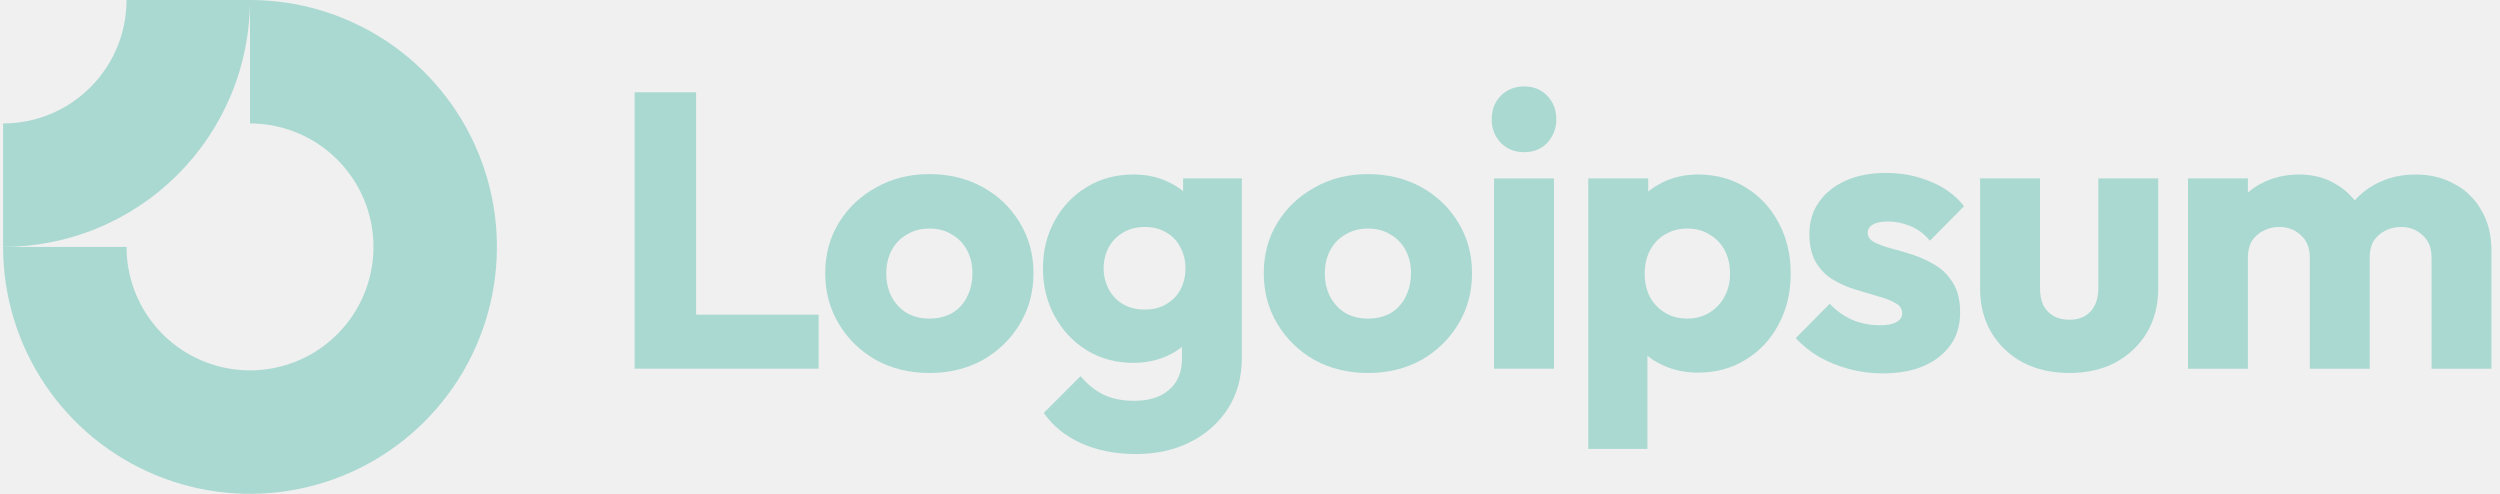
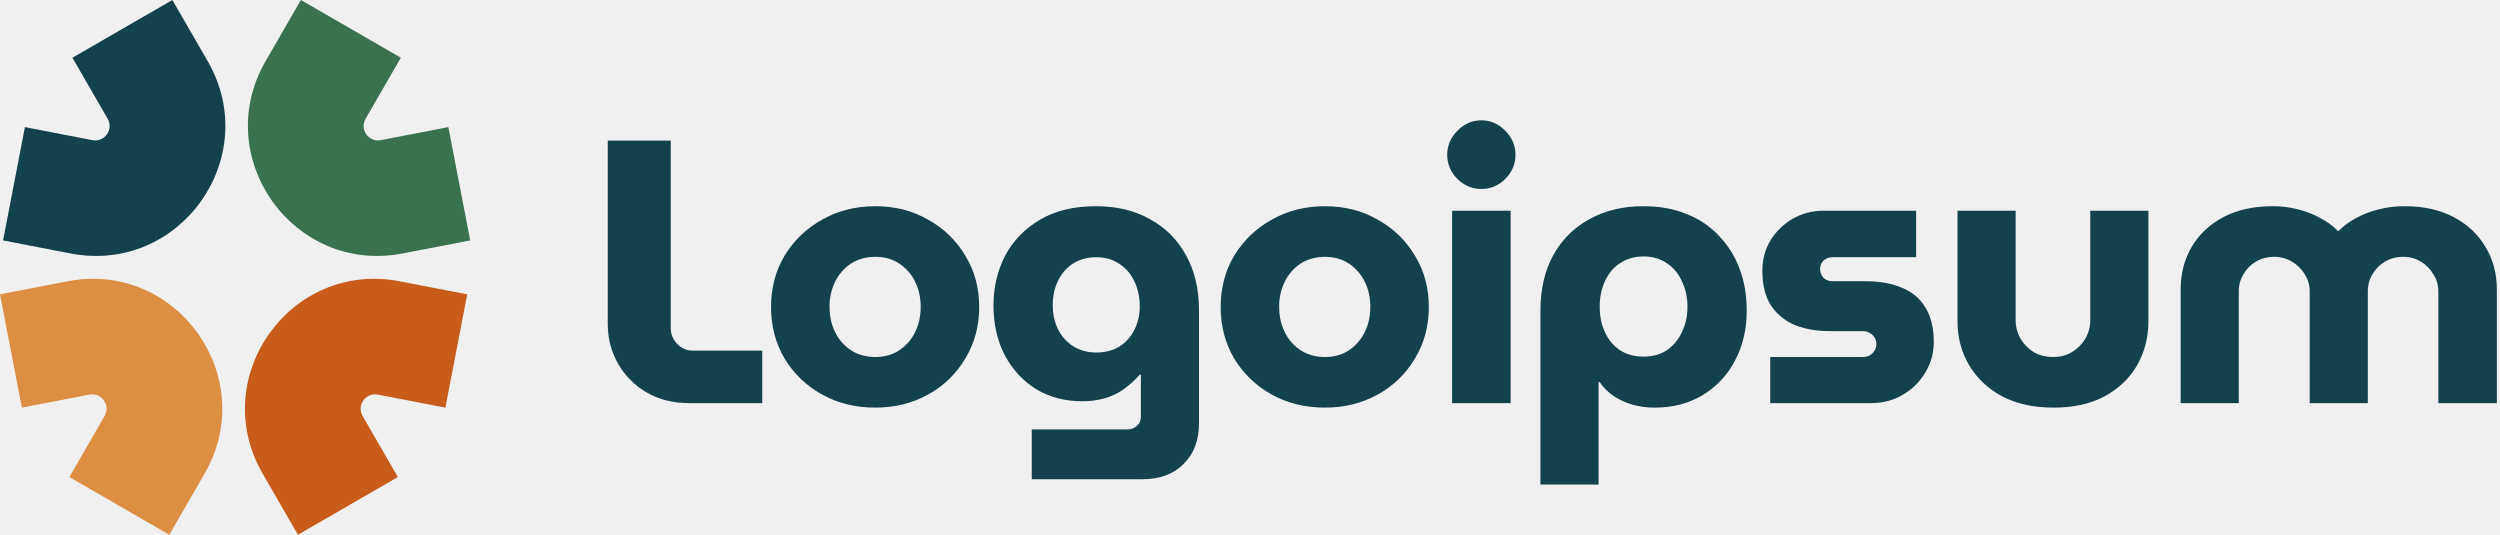
- <svg xmlns="http://www.w3.org/2000/svg" width="81" height="16" viewBox="0 0 81 16" fill="none">
-   <g clip-path="url(#clip0_4031_2044)">
-     <path fill-rule="evenodd" clip-rule="evenodd" d="M10.322 4.674C9.665 4.235 8.891 4 8.1 4V0C9.682 0 11.229 0.469 12.545 1.348C13.86 2.227 14.886 3.477 15.491 4.939C16.097 6.4 16.255 8.009 15.946 9.561C15.638 11.113 14.876 12.538 13.757 13.657C12.638 14.776 11.213 15.538 9.661 15.846C8.109 16.155 6.5 15.996 5.039 15.391C3.577 14.786 2.327 13.76 1.448 12.445C0.569 11.129 0.1 9.582 0.1 8H4.1C4.1 8.791 4.335 9.564 4.774 10.222C5.214 10.88 5.838 11.393 6.569 11.695C7.3 11.998 8.104 12.078 8.88 11.923C9.656 11.769 10.369 11.388 10.928 10.828C11.488 10.269 11.869 9.556 12.023 8.78C12.178 8.004 12.098 7.2 11.796 6.469C11.493 5.738 10.98 5.114 10.322 4.674Z" fill="#AAD9D1" />
-     <path fill-rule="evenodd" clip-rule="evenodd" d="M4.1 2.11397e-06C4.1 0.525 3.997 1.045 3.796 1.531C3.595 2.016 3.3 2.457 2.928 2.828C2.557 3.2 2.116 3.494 1.631 3.696C1.145 3.897 0.625 4 0.1 4L0.1 8C1.151 8 2.191 7.793 3.162 7.391C4.132 6.989 5.014 6.4 5.757 5.657C6.5 4.914 7.089 4.032 7.491 3.061C7.893 2.091 8.1 1.051 8.1 0L4.1 2.11397e-06Z" fill="#AAD9D1" />
-     <path d="M50.348 5.781H48.407V11.946H50.348V5.781Z" fill="#AAD9D1" />
-     <path d="M48.623 4.627C48.826 4.83 49.079 4.931 49.384 4.931C49.688 4.931 49.938 4.83 50.132 4.627C50.327 4.415 50.424 4.162 50.424 3.866C50.424 3.561 50.327 3.307 50.132 3.104C49.938 2.901 49.688 2.8 49.384 2.8C49.079 2.8 48.826 2.901 48.623 3.104C48.428 3.307 48.331 3.561 48.331 3.866C48.331 4.162 48.428 4.415 48.623 4.627Z" fill="#AAD9D1" />
-     <path d="M20.562 11.946V2.99H22.554V10.195H26.524V11.946H20.562Z" fill="#AAD9D1" />
-     <path fill-rule="evenodd" clip-rule="evenodd" d="M30.111 12.085C29.477 12.085 28.902 11.946 28.386 11.667C27.878 11.379 27.477 10.99 27.181 10.5C26.885 10.009 26.737 9.46 26.737 8.851C26.737 8.242 26.885 7.696 27.181 7.214C27.477 6.732 27.878 6.352 28.386 6.073C28.893 5.785 29.468 5.641 30.111 5.641C30.754 5.641 31.329 5.781 31.836 6.06C32.344 6.339 32.745 6.724 33.041 7.214C33.337 7.696 33.485 8.242 33.485 8.851C33.485 9.46 33.337 10.009 33.041 10.5C32.745 10.99 32.344 11.379 31.836 11.667C31.329 11.946 30.754 12.085 30.111 12.085ZM30.111 10.322C30.39 10.322 30.635 10.263 30.847 10.145C31.058 10.018 31.219 9.844 31.329 9.625C31.447 9.396 31.506 9.138 31.506 8.851C31.506 8.563 31.447 8.314 31.329 8.102C31.21 7.882 31.046 7.713 30.834 7.595C30.631 7.468 30.39 7.405 30.111 7.405C29.84 7.405 29.599 7.468 29.388 7.595C29.177 7.713 29.012 7.882 28.893 8.102C28.775 8.322 28.716 8.576 28.716 8.863C28.716 9.143 28.775 9.396 28.893 9.625C29.012 9.844 29.177 10.018 29.388 10.145C29.599 10.263 29.84 10.322 30.111 10.322Z" fill="#AAD9D1" />
-     <path fill-rule="evenodd" clip-rule="evenodd" d="M35.022 14.356C35.538 14.593 36.134 14.711 36.811 14.711C37.471 14.711 38.058 14.58 38.574 14.318C39.09 14.056 39.496 13.692 39.792 13.227C40.088 12.762 40.236 12.212 40.236 11.578V5.781H38.333V6.195C38.192 6.076 38.031 5.976 37.851 5.895C37.521 5.734 37.145 5.654 36.722 5.654C36.156 5.654 35.652 5.789 35.213 6.06C34.773 6.322 34.426 6.686 34.172 7.151C33.919 7.608 33.792 8.123 33.792 8.699C33.792 9.265 33.919 9.781 34.172 10.246C34.426 10.711 34.773 11.079 35.213 11.35C35.652 11.62 36.156 11.756 36.722 11.756C37.136 11.756 37.513 11.675 37.851 11.515C38.015 11.437 38.163 11.345 38.295 11.239V11.629C38.295 12.06 38.156 12.394 37.876 12.631C37.606 12.868 37.23 12.986 36.748 12.986C36.358 12.986 36.024 12.918 35.745 12.783C35.475 12.648 35.23 12.449 35.01 12.187L33.817 13.379C34.113 13.802 34.515 14.128 35.022 14.356ZM37.788 9.853C37.593 9.971 37.361 10.03 37.09 10.03C36.819 10.03 36.583 9.971 36.38 9.853C36.185 9.734 36.033 9.574 35.923 9.371C35.813 9.159 35.758 8.935 35.758 8.699C35.758 8.445 35.813 8.217 35.923 8.014C36.033 7.811 36.189 7.65 36.392 7.532C36.595 7.413 36.828 7.354 37.09 7.354C37.361 7.354 37.593 7.413 37.788 7.532C37.991 7.65 38.143 7.811 38.244 8.014C38.354 8.217 38.409 8.445 38.409 8.699C38.409 8.952 38.354 9.181 38.244 9.384C38.143 9.578 37.991 9.734 37.788 9.853Z" fill="#AAD9D1" />
-     <path fill-rule="evenodd" clip-rule="evenodd" d="M44.32 12.085C43.686 12.085 43.111 11.946 42.595 11.667C42.088 11.379 41.686 10.99 41.39 10.5C41.094 10.009 40.946 9.46 40.946 8.851C40.946 8.242 41.094 7.696 41.39 7.214C41.686 6.732 42.088 6.352 42.595 6.073C43.102 5.785 43.678 5.641 44.32 5.641C44.963 5.641 45.538 5.781 46.045 6.06C46.553 6.339 46.954 6.724 47.25 7.214C47.546 7.696 47.694 8.242 47.694 8.851C47.694 9.46 47.546 10.009 47.25 10.5C46.954 10.99 46.553 11.379 46.045 11.667C45.538 11.946 44.963 12.085 44.32 12.085ZM44.32 10.322C44.599 10.322 44.844 10.263 45.056 10.145C45.267 10.018 45.428 9.844 45.538 9.625C45.656 9.396 45.716 9.138 45.716 8.851C45.716 8.563 45.656 8.314 45.538 8.102C45.42 7.882 45.255 7.713 45.043 7.595C44.84 7.468 44.599 7.405 44.32 7.405C44.05 7.405 43.808 7.468 43.597 7.595C43.386 7.713 43.221 7.882 43.102 8.102C42.984 8.322 42.925 8.576 42.925 8.863C42.925 9.143 42.984 9.396 43.102 9.625C43.221 9.844 43.386 10.018 43.597 10.145C43.808 10.263 44.05 10.322 44.32 10.322Z" fill="#AAD9D1" />
-     <path fill-rule="evenodd" clip-rule="evenodd" d="M55.012 12.073C54.598 12.073 54.218 11.992 53.871 11.832C53.688 11.747 53.524 11.646 53.376 11.529V14.546H51.461V5.781H53.402V6.206C53.542 6.091 53.699 5.992 53.871 5.908C54.218 5.739 54.598 5.654 55.012 5.654C55.596 5.654 56.112 5.794 56.56 6.073C57.017 6.352 57.372 6.732 57.626 7.214C57.888 7.696 58.019 8.246 58.019 8.863C58.019 9.481 57.888 10.03 57.626 10.512C57.372 10.995 57.017 11.375 56.56 11.654C56.112 11.933 55.596 12.073 55.012 12.073ZM54.658 10.322C54.936 10.322 55.178 10.259 55.38 10.132C55.592 10.005 55.757 9.832 55.875 9.612C55.994 9.392 56.053 9.143 56.053 8.863C56.053 8.576 55.994 8.322 55.875 8.102C55.757 7.882 55.592 7.713 55.38 7.595C55.178 7.468 54.941 7.405 54.67 7.405C54.4 7.405 54.158 7.468 53.947 7.595C53.744 7.713 53.584 7.882 53.465 8.102C53.347 8.322 53.288 8.576 53.288 8.863C53.288 9.143 53.342 9.392 53.452 9.612C53.571 9.832 53.736 10.005 53.947 10.132C54.158 10.259 54.395 10.322 54.658 10.322Z" fill="#AAD9D1" />
-     <path d="M59.918 11.959C60.274 12.052 60.633 12.098 60.996 12.098C61.766 12.098 62.375 11.921 62.823 11.565C63.28 11.21 63.508 10.732 63.508 10.132C63.508 9.743 63.436 9.43 63.292 9.193C63.149 8.948 62.963 8.754 62.734 8.61C62.506 8.466 62.265 8.352 62.011 8.267C61.758 8.183 61.516 8.111 61.288 8.052C61.06 7.992 60.874 7.925 60.73 7.849C60.586 7.773 60.514 7.671 60.514 7.544C60.514 7.426 60.57 7.337 60.679 7.278C60.789 7.21 60.954 7.176 61.174 7.176C61.402 7.176 61.635 7.223 61.872 7.316C62.117 7.409 62.337 7.57 62.531 7.798L63.635 6.682C63.356 6.326 62.992 6.06 62.544 5.882C62.104 5.696 61.622 5.603 61.098 5.603C60.599 5.603 60.164 5.688 59.792 5.857C59.419 6.026 59.132 6.259 58.929 6.555C58.726 6.842 58.624 7.185 58.624 7.582C58.624 7.954 58.696 8.263 58.84 8.508C58.984 8.745 59.17 8.931 59.398 9.066C59.626 9.202 59.868 9.307 60.121 9.384C60.375 9.46 60.616 9.532 60.844 9.599C61.072 9.658 61.259 9.73 61.402 9.815C61.555 9.891 61.631 10.005 61.631 10.157C61.631 10.276 61.567 10.369 61.44 10.436C61.322 10.504 61.149 10.538 60.92 10.538C60.59 10.538 60.286 10.479 60.007 10.36C59.728 10.233 59.487 10.06 59.284 9.84L58.18 10.957C58.392 11.185 58.646 11.388 58.942 11.565C59.246 11.735 59.572 11.866 59.918 11.959Z" fill="#AAD9D1" />
-     <path d="M67.047 12.085C66.481 12.085 65.978 11.971 65.538 11.743C65.106 11.506 64.768 11.185 64.523 10.779C64.278 10.364 64.155 9.891 64.155 9.358V5.781H66.096V9.333C66.096 9.544 66.13 9.726 66.198 9.878C66.274 10.03 66.384 10.149 66.527 10.233C66.671 10.318 66.844 10.36 67.047 10.36C67.335 10.36 67.563 10.271 67.732 10.094C67.902 9.908 67.986 9.654 67.986 9.333V5.781H69.927V9.345C69.927 9.887 69.804 10.364 69.559 10.779C69.314 11.185 68.976 11.506 68.544 11.743C68.113 11.971 67.614 12.085 67.047 12.085Z" fill="#AAD9D1" />
-     <path d="M72.832 5.781H70.892V11.946H72.832V8.343C72.832 8.132 72.875 7.954 72.959 7.811C73.052 7.667 73.175 7.557 73.327 7.481C73.48 7.396 73.653 7.354 73.847 7.354C74.126 7.354 74.359 7.443 74.545 7.62C74.74 7.789 74.837 8.03 74.837 8.343V11.946H76.778V8.343C76.778 8.132 76.82 7.954 76.904 7.811C76.998 7.667 77.12 7.557 77.272 7.481C77.424 7.396 77.598 7.354 77.792 7.354C78.072 7.354 78.304 7.443 78.49 7.62C78.684 7.789 78.782 8.03 78.782 8.343V11.946H80.723V8.128C80.723 7.612 80.613 7.172 80.393 6.808C80.181 6.436 79.89 6.153 79.518 5.959C79.154 5.756 78.735 5.654 78.262 5.654C77.78 5.654 77.344 5.76 76.955 5.971C76.702 6.106 76.482 6.28 76.292 6.493C76.116 6.27 75.902 6.088 75.648 5.946C75.31 5.751 74.926 5.654 74.494 5.654C74.038 5.654 73.628 5.751 73.264 5.946C73.106 6.027 72.962 6.124 72.832 6.237V5.781Z" fill="#AAD9D1" />
-   </g>
-   <defs>
-     <clipPath id="clip0_4031_2044">
-       <rect width="80.8" height="16" fill="white" transform="translate(0.100037)" />
-     </clipPath>
-   </defs>
+ <svg xmlns="http://www.w3.org/2000/svg" width="187" height="40" fill="none" viewBox="0 0 187 40">
+   <path fill="#3A724F" fill-rule="evenodd" d="M19.87 4.567 22.507 0l7.476 4.317-2.636 4.566c-.463.801.23 1.775 1.138 1.6l5.052-.975 1.635 8.477-5.052.974c-8.172 1.576-14.411-7.184-10.25-14.392Z" clip-rule="evenodd" />
+   <path fill="#DC8E43" fill-rule="evenodd" d="M15.302 35.433 12.665 40l-7.477-4.316 2.637-4.567c.463-.801-.23-1.775-1.139-1.6l-5.051.974L0 22.015l5.052-.974c8.172-1.576 14.41 7.184 10.25 14.392Z" clip-rule="evenodd" />
+   <path fill="#14424C" fill-rule="evenodd" d="M15.53 4.567 12.894 0 5.417 4.317l2.637 4.566c.462.801-.23 1.775-1.139 1.6l-5.052-.975L.23 17.985l5.051.974c8.173 1.576 14.412-7.184 10.25-14.392Z" clip-rule="evenodd" />
+   <path fill="#C85D1B" fill-rule="evenodd" d="M19.65 35.433 22.285 40l7.477-4.316-2.637-4.567c-.462-.801.23-1.775 1.139-1.6l5.051.974 1.635-8.476-5.052-.974c-8.172-1.576-14.41 7.184-10.25 14.392Z" clip-rule="evenodd" />
+   <path fill="#14424C" d="M163.114 30.153v-8.5c0-1.178.271-2.235.813-3.17.561-.954 1.356-1.702 2.385-2.245 1.029-.542 2.254-.813 3.675-.813a7.23 7.23 0 0 1 1.964.252c.599.15 1.141.365 1.627.645.505.262.935.58 1.291.954h.056a5.5 5.5 0 0 1 1.29-.954 6.772 6.772 0 0 1 1.656-.645 7.541 7.541 0 0 1 1.992-.252c1.421 0 2.646.27 3.675.813 1.028.543 1.823 1.29 2.384 2.245.562.935.842 1.991.842 3.17v8.5h-4.377v-8.36c0-.467-.121-.888-.364-1.262a2.663 2.663 0 0 0-.926-.954 2.508 2.508 0 0 0-1.347-.365c-.505 0-.963.122-1.374.365a2.654 2.654 0 0 0-.926.954 2.4 2.4 0 0 0-.337 1.262v8.36h-4.348v-8.36c0-.467-.122-.888-.365-1.262a2.585 2.585 0 0 0-.954-.954 2.508 2.508 0 0 0-1.347-.365c-.505 0-.963.122-1.374.365a2.654 2.654 0 0 0-.926.954 2.41 2.41 0 0 0-.337 1.262v8.36h-4.348ZM153.603 30.49c-1.477 0-2.759-.28-3.843-.842-1.066-.58-1.889-1.356-2.469-2.328-.58-.991-.87-2.086-.87-3.283v-8.276h4.349v8.164c0 .505.121.973.364 1.403.243.411.571.748.982 1.01.43.243.917.365 1.459.365.524 0 .991-.122 1.403-.365.43-.262.767-.599 1.01-1.01.243-.43.365-.898.365-1.403v-8.164h4.348v8.276c0 1.197-.281 2.292-.842 3.283-.561.972-1.374 1.749-2.44 2.328-1.048.561-2.32.842-3.816.842ZM132.414 30.153v-3.45h6.93c.187 0 .355-.038.505-.113.149-.093.271-.215.364-.364a.93.93 0 0 0 0-.982.9.9 0 0 0-.364-.337.934.934 0 0 0-.505-.14h-2.525c-.936 0-1.787-.15-2.553-.449a4.052 4.052 0 0 1-1.796-1.459c-.43-.673-.645-1.543-.645-2.609 0-.823.196-1.571.589-2.244a4.76 4.76 0 0 1 1.655-1.628 4.568 4.568 0 0 1 2.329-.617h6.929v3.479h-6.256a.97.97 0 0 0-.673.253.841.841 0 0 0-.253.617c0 .262.085.486.253.673a.97.97 0 0 0 .673.253h2.469c1.047 0 1.945.159 2.693.476.767.3 1.356.786 1.768 1.46.43.673.645 1.542.645 2.608 0 .842-.215 1.609-.645 2.3a4.613 4.613 0 0 1-1.684 1.656c-.692.412-1.477.617-2.356.617h-7.547ZM122.94 15.425c1.216 0 2.291.196 3.226.589a6.41 6.41 0 0 1 2.413 1.627 6.993 6.993 0 0 1 1.543 2.469c.355.935.533 1.973.533 3.114 0 1.421-.299 2.684-.898 3.787a6.471 6.471 0 0 1-2.412 2.553c-1.029.617-2.226.926-3.591.926-.58 0-1.132-.075-1.656-.224a5.312 5.312 0 0 1-1.402-.646 3.9 3.9 0 0 1-1.038-1.038h-.085v7.66h-4.348V23.223c0-1.59.318-2.965.954-4.124a6.666 6.666 0 0 1 2.693-2.694c1.16-.654 2.516-.981 4.068-.981Zm0 3.759c-.673 0-1.262.168-1.767.505-.487.318-.861.767-1.123 1.347-.261.56-.392 1.197-.392 1.907 0 .711.131 1.347.392 1.908.262.561.636 1.01 1.123 1.347.505.318 1.094.477 1.767.477.673 0 1.253-.16 1.739-.477a3.297 3.297 0 0 0 1.123-1.347c.28-.561.42-1.197.42-1.908 0-.71-.14-1.346-.42-1.907-.262-.58-.636-1.03-1.123-1.347-.486-.337-1.066-.505-1.739-.505ZM108.617 30.153V15.761h4.377v14.392h-4.377Zm2.188-16.019c-.692 0-1.29-.252-1.795-.757-.505-.505-.758-1.104-.758-1.796s.253-1.29.758-1.795c.505-.524 1.103-.786 1.795-.786s1.291.262 1.796.786c.505.505.757 1.103.757 1.795s-.252 1.29-.757 1.796c-.505.505-1.104.757-1.796.757ZM99.105 30.49c-1.477 0-2.805-.327-3.984-.982a7.462 7.462 0 0 1-2.805-2.693c-.673-1.141-1.01-2.422-1.01-3.844 0-1.44.337-2.721 1.01-3.843a7.462 7.462 0 0 1 2.805-2.693c1.179-.674 2.507-1.01 3.984-1.01 1.478 0 2.796.336 3.956 1.01a7.25 7.25 0 0 1 2.777 2.693c.692 1.122 1.038 2.403 1.038 3.843 0 1.422-.346 2.703-1.038 3.844a7.25 7.25 0 0 1-2.777 2.693c-1.178.655-2.497.982-3.956.982Zm0-3.787c.692 0 1.291-.169 1.796-.505a3.424 3.424 0 0 0 1.178-1.347c.281-.561.421-1.197.421-1.908 0-.692-.14-1.318-.421-1.88a3.423 3.423 0 0 0-1.178-1.346c-.505-.337-1.104-.505-1.796-.505s-1.3.168-1.823.505a3.428 3.428 0 0 0-1.179 1.347 4.144 4.144 0 0 0-.42 1.88c0 .71.14 1.346.42 1.907a3.43 3.43 0 0 0 1.179 1.347c.523.336 1.131.505 1.823.505ZM77.174 35.849v-3.732h7.181c.281 0 .515-.093.702-.28a.83.83 0 0 0 .28-.646v-3.17h-.084a6.59 6.59 0 0 1-1.206 1.094c-.412.3-.88.524-1.403.674a6.023 6.023 0 0 1-1.711.224c-1.272 0-2.413-.3-3.423-.898-.991-.617-1.777-1.468-2.357-2.553-.56-1.084-.841-2.319-.841-3.703 0-1.365.29-2.609.87-3.731.598-1.122 1.468-2.02 2.609-2.693 1.14-.674 2.534-1.01 4.18-1.01 1.571 0 2.927.327 4.068.982a6.624 6.624 0 0 1 2.693 2.72c.636 1.16.954 2.526.954 4.097v8.416c0 1.29-.383 2.31-1.15 3.058-.748.767-1.786 1.15-3.114 1.15h-8.248Zm4.825-9.483c.673 0 1.253-.15 1.74-.449a3.18 3.18 0 0 0 1.121-1.262 3.834 3.834 0 0 0 .393-1.74c0-.673-.13-1.29-.392-1.851-.262-.561-.636-1.001-1.123-1.319-.486-.337-1.066-.505-1.74-.505-.654 0-1.234.159-1.739.477-.486.318-.86.748-1.122 1.29-.261.543-.392 1.15-.392 1.824 0 .655.13 1.253.392 1.796.262.523.636.944 1.123 1.262.504.318 1.084.477 1.739.477ZM65.473 30.49c-1.477 0-2.805-.327-3.983-.982a7.46 7.46 0 0 1-2.806-2.693c-.673-1.141-1.01-2.422-1.01-3.844 0-1.44.337-2.721 1.01-3.843a7.46 7.46 0 0 1 2.806-2.693c1.178-.674 2.506-1.01 3.983-1.01 1.478 0 2.796.336 3.956 1.01a7.252 7.252 0 0 1 2.777 2.693c.692 1.122 1.038 2.403 1.038 3.843 0 1.422-.346 2.703-1.038 3.844a7.252 7.252 0 0 1-2.777 2.693c-1.178.655-2.497.982-3.956.982Zm0-3.787c.692 0 1.29-.169 1.796-.505a3.43 3.43 0 0 0 1.178-1.347c.28-.561.42-1.197.42-1.908 0-.692-.14-1.318-.42-1.88a3.429 3.429 0 0 0-1.178-1.346c-.505-.337-1.104-.505-1.796-.505s-1.3.168-1.823.505a3.428 3.428 0 0 0-1.179 1.347 4.145 4.145 0 0 0-.42 1.88c0 .71.14 1.346.42 1.907a3.43 3.43 0 0 0 1.179 1.347c.523.336 1.131.505 1.823.505ZM51.547 30.153c-1.216 0-2.282-.27-3.198-.813a5.763 5.763 0 0 1-2.132-2.16c-.505-.898-.758-1.89-.758-2.974V10.515h4.713v14.027c0 .45.16.842.477 1.179.318.336.71.505 1.178.505h5.19v3.927h-5.47Z" />
</svg>
